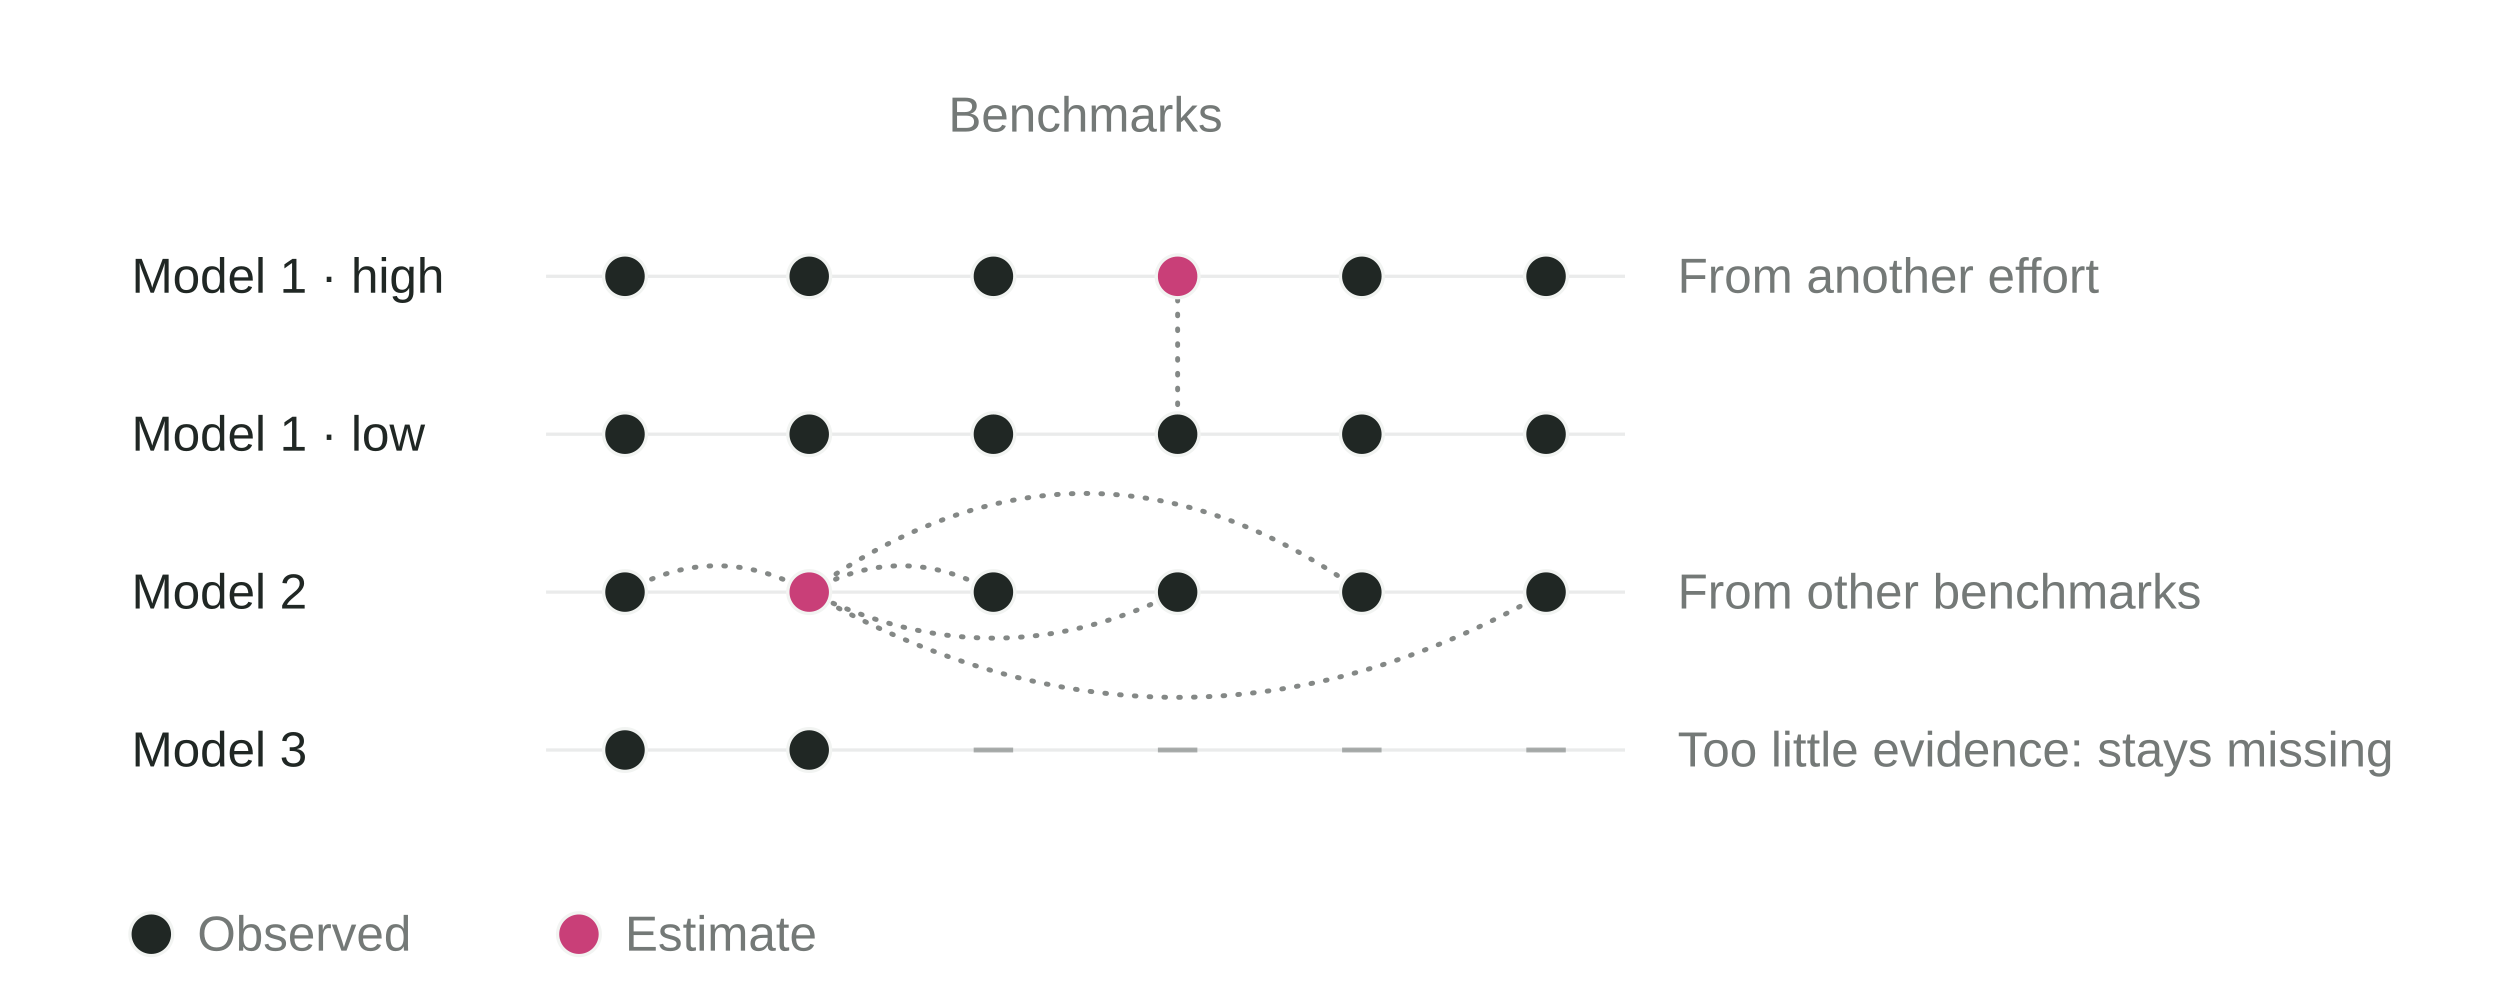
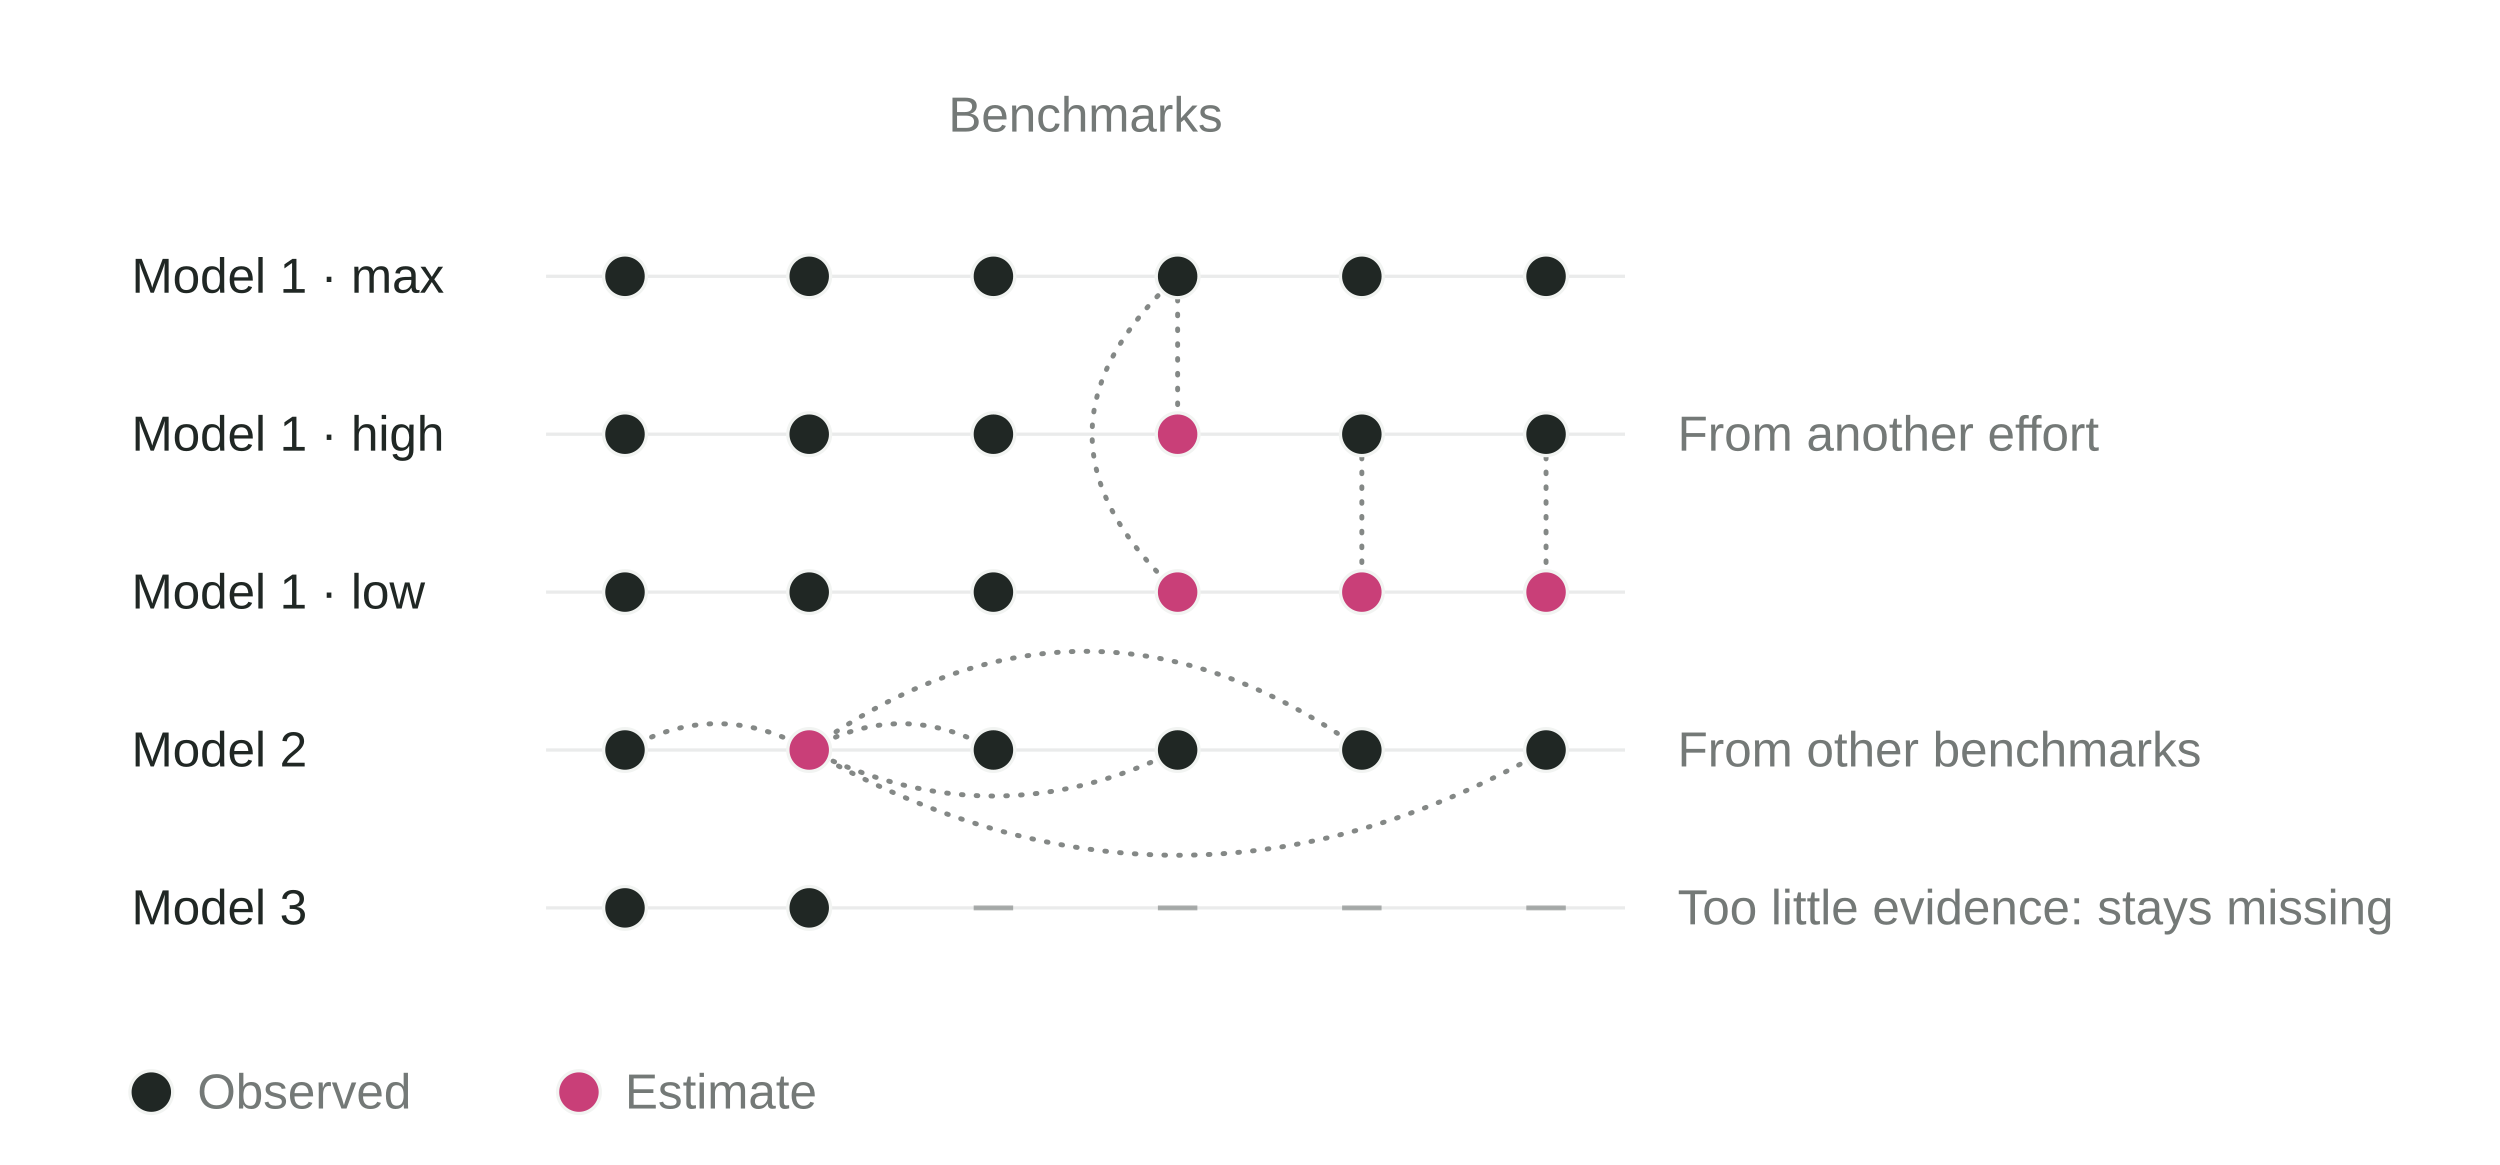
- <svg xmlns="http://www.w3.org/2000/svg" viewBox="0 0 760 306" role="img" aria-labelledby="title desc">
+ <svg xmlns="http://www.w3.org/2000/svg" viewBox="0 0 760 354" role="img" aria-labelledby="title desc">
  <style>
text{font-family:"Avenir Next","Segoe UI",Arial,sans-serif;font-size:15px;fill:#202724}
.num{font-family:"SFMono-Regular","SF Mono",Menlo,Consolas,monospace;font-size:14px}
.small{font-size:12.5px}.big{font-size:18px}.strong{font-weight:600}
.muted{fill-opacity:.62}.faint{opacity:.4}.half{opacity:.5}
.grid{fill:none;stroke:#202724;stroke-opacity:.09}
.guide{fill:none;stroke:#202724;stroke-opacity:.22}
.axis{fill:none;stroke:#202724;stroke-opacity:.34}
.ink{fill:#202724}.ink-line{fill:none;stroke:#202724}.ink-wash{fill:#202724;fill-opacity:.08}
.ring{stroke:#f2f4f2;stroke-width:2;paint-order:stroke}.gap{stroke:#f2f4f2;stroke-width:2}
.violet{fill:#6b47e0}.violet-line{fill:none;stroke:#6b47e0}.violet-wash{fill:#6b47e0;fill-opacity:.14}
.rose{fill:#c93f78}.rose-line{fill:none;stroke:#c93f78}.rose-wash{fill:#c93f78;fill-opacity:.14}
.amber{fill:#a8740c}.amber-line{fill:none;stroke:#a8740c}.amber-wash{fill:#a8740c;fill-opacity:.16}
.h0{stop-color:#3557e6}.h1{stop-color:#6b47e0}.h2{stop-color:#d9467f}
.land0{stop-color:#6b47e0;stop-opacity:.12}.land1{stop-color:#6b47e0;stop-opacity:.01}
.halo{opacity:0}
.m{font-size:1.12em}.mr,.mi,.mb{font-family:"KaTeX_Main","Latin Modern Roman","STIX Two Text","Cambria","Times New Roman",serif;font-style:normal;font-weight:400}.mb{font-weight:700}.mi{font-family:"KaTeX_Math","Latin Modern Math","STIX Two Text","Cambria Math","Times New Roman",serif;font-style:italic}
@media (prefers-color-scheme:dark){
text{fill:#f2f3ed}.muted{fill-opacity:.58}
.grid{stroke:#f2f3ed;stroke-opacity:.08}.guide{stroke:#f2f3ed;stroke-opacity:.2}.axis{stroke:#f2f3ed;stroke-opacity:.3}
.ink{fill:#f2f3ed}.ink-line{stroke:#f2f3ed}.ink-wash{fill:#f2f3ed;fill-opacity:.1}
.ring{stroke:#0b1016}.gap{stroke:#0b1016}
.violet{fill:#8f6bff}.violet-line{stroke:#8f6bff}.violet-wash{fill:#8f6bff;fill-opacity:.22}
.rose{fill:#e06296}.rose-line{stroke:#e06296}.rose-wash{fill:#e06296;fill-opacity:.2}
.amber{fill:#b98b24}.amber-line{stroke:#b98b24}.amber-wash{fill:#b98b24;fill-opacity:.22}
.h0{stop-color:#4a72ff}.h1{stop-color:#8f6bff}.h2{stop-color:#ff92bd}
.land0{stop-color:#6f8cff;stop-opacity:.16}.land1{stop-color:#6f8cff;stop-opacity:.02}
.halo{opacity:.55}
}
</style>
  <defs>
    <filter id="glow" x="-1" y="-1" width="3" height="3">
      <feGaussianBlur stdDeviation="3" />
    </filter>
    <marker id="tip-ink" viewBox="0 0 10 10" refX="8" refY="5" markerWidth="6" markerHeight="6" orient="auto-start-reverse">
      <path class="ink" d="M0 0L10 5L0 10Z" />
    </marker>
    <marker id="tip-violet" viewBox="0 0 10 10" refX="8" refY="5" markerWidth="6" markerHeight="6" orient="auto-start-reverse">
      <path class="violet" d="M0 0L10 5L0 10Z" />
    </marker>
    <marker id="tip-rose" viewBox="0 0 10 10" refX="8" refY="5" markerWidth="6" markerHeight="6" orient="auto-start-reverse">
      <path class="rose" d="M0 0L10 5L0 10Z" />
    </marker>
    <marker id="tip-amber" viewBox="0 0 10 10" refX="8" refY="5" markerWidth="6" markerHeight="6" orient="auto-start-reverse">
      <path class="amber" d="M0 0L10 5L0 10Z" />
    </marker>
  </defs>
  <text class="muted" x="330" y="40" text-anchor="middle">Benchmarks</text>
  <path class="ink-line" d="M358 132L358 84" stroke-width="1.5" stroke-dasharray="0.5 4" stroke-linecap="round" stroke-opacity=".55" />
-   <path class="ink-line" d="M190 180Q218 164 246 180" stroke-width="1.5" stroke-dasharray="0.5 4" stroke-linecap="round" stroke-opacity=".55" />
-   <path class="ink-line" d="M302 180Q274 164 246 180" stroke-width="1.5" stroke-dasharray="0.5 4" stroke-linecap="round" stroke-opacity=".55" />
-   <path class="ink-line" d="M358 180Q302 208 246 180" stroke-width="1.5" stroke-dasharray="0.5 4" stroke-linecap="round" stroke-opacity=".55" />
-   <path class="ink-line" d="M414 180Q330 120 246 180" stroke-width="1.5" stroke-dasharray="0.5 4" stroke-linecap="round" stroke-opacity=".55" />
-   <path class="ink-line" d="M470 180Q358 244 246 180" stroke-width="1.5" stroke-dasharray="0.5 4" stroke-linecap="round" stroke-opacity=".55" />
-   <text x="40" y="89">Model 1 · high</text>
+   <path class="ink-line" d="M414 180L414 132" stroke-width="1.5" stroke-dasharray="0.5 4" stroke-linecap="round" stroke-opacity=".55" />
+   <path class="ink-line" d="M470 180L470 132" stroke-width="1.5" stroke-dasharray="0.5 4" stroke-linecap="round" stroke-opacity=".55" />
+   <path class="ink-line" d="M358 180Q306 132 358 84" stroke-width="1.5" stroke-dasharray="0.5 4" stroke-linecap="round" stroke-opacity=".55" />
+   <path class="ink-line" d="M190 228Q218 212 246 228" stroke-width="1.5" stroke-dasharray="0.5 4" stroke-linecap="round" stroke-opacity=".55" />
+   <path class="ink-line" d="M302 228Q274 212 246 228" stroke-width="1.5" stroke-dasharray="0.5 4" stroke-linecap="round" stroke-opacity=".55" />
+   <path class="ink-line" d="M358 228Q302 256 246 228" stroke-width="1.5" stroke-dasharray="0.5 4" stroke-linecap="round" stroke-opacity=".55" />
+   <path class="ink-line" d="M414 228Q330 168 246 228" stroke-width="1.5" stroke-dasharray="0.5 4" stroke-linecap="round" stroke-opacity=".55" />
+   <path class="ink-line" d="M470 228Q358 292 246 228" stroke-width="1.5" stroke-dasharray="0.5 4" stroke-linecap="round" stroke-opacity=".55" />
+   <text x="40" y="89">Model 1 · max</text>
  <path class="grid" d="M166 84L494 84" />
  <g>
    <circle class="ink halo" cx="190" cy="84" r="8" filter="url(#glow)" />
    <circle class="ink ring" cx="190" cy="84" r="6" />
  </g>
  <g>
    <circle class="ink halo" cx="246" cy="84" r="8" filter="url(#glow)" />
    <circle class="ink ring" cx="246" cy="84" r="6" />
  </g>
  <g>
    <circle class="ink halo" cx="302" cy="84" r="8" filter="url(#glow)" />
    <circle class="ink ring" cx="302" cy="84" r="6" />
  </g>
  <g>
-     <circle class="rose halo" cx="358" cy="84" r="8" filter="url(#glow)" />
-     <circle class="rose ring" cx="358" cy="84" r="6" />
+     <circle class="ink halo" cx="358" cy="84" r="8" filter="url(#glow)" />
+     <circle class="ink ring" cx="358" cy="84" r="6" />
  </g>
  <g>
    <circle class="ink halo" cx="414" cy="84" r="8" filter="url(#glow)" />
    <circle class="ink ring" cx="414" cy="84" r="6" />
  </g>
  <g>
    <circle class="ink halo" cx="470" cy="84" r="8" filter="url(#glow)" />
    <circle class="ink ring" cx="470" cy="84" r="6" />
  </g>
-   <text class="muted" x="510" y="89">From another effort</text>
-   <text x="40" y="137">Model 1 · low</text>
+   <text x="40" y="137">Model 1 · high</text>
  <path class="grid" d="M166 132L494 132" />
  <g>
    <circle class="ink halo" cx="190" cy="132" r="8" filter="url(#glow)" />
    <circle class="ink ring" cx="190" cy="132" r="6" />
  </g>
  <g>
    <circle class="ink halo" cx="246" cy="132" r="8" filter="url(#glow)" />
    <circle class="ink ring" cx="246" cy="132" r="6" />
  </g>
  <g>
    <circle class="ink halo" cx="302" cy="132" r="8" filter="url(#glow)" />
    <circle class="ink ring" cx="302" cy="132" r="6" />
  </g>
  <g>
-     <circle class="ink halo" cx="358" cy="132" r="8" filter="url(#glow)" />
-     <circle class="ink ring" cx="358" cy="132" r="6" />
+     <circle class="rose halo" cx="358" cy="132" r="8" filter="url(#glow)" />
+     <circle class="rose ring" cx="358" cy="132" r="6" />
  </g>
  <g>
    <circle class="ink halo" cx="414" cy="132" r="8" filter="url(#glow)" />
    <circle class="ink ring" cx="414" cy="132" r="6" />
  </g>
  <g>
    <circle class="ink halo" cx="470" cy="132" r="8" filter="url(#glow)" />
    <circle class="ink ring" cx="470" cy="132" r="6" />
  </g>
-   <text x="40" y="185">Model 2</text>
+   <text class="muted" x="510" y="137">From another effort</text>
+   <text x="40" y="185">Model 1 · low</text>
  <path class="grid" d="M166 180L494 180" />
  <g>
    <circle class="ink halo" cx="190" cy="180" r="8" filter="url(#glow)" />
    <circle class="ink ring" cx="190" cy="180" r="6" />
  </g>
  <g>
-     <circle class="rose halo" cx="246" cy="180" r="8" filter="url(#glow)" />
-     <circle class="rose ring" cx="246" cy="180" r="6" />
+     <circle class="ink halo" cx="246" cy="180" r="8" filter="url(#glow)" />
+     <circle class="ink ring" cx="246" cy="180" r="6" />
  </g>
  <g>
    <circle class="ink halo" cx="302" cy="180" r="8" filter="url(#glow)" />
    <circle class="ink ring" cx="302" cy="180" r="6" />
  </g>
  <g>
-     <circle class="ink halo" cx="358" cy="180" r="8" filter="url(#glow)" />
-     <circle class="ink ring" cx="358" cy="180" r="6" />
+     <circle class="rose halo" cx="358" cy="180" r="8" filter="url(#glow)" />
+     <circle class="rose ring" cx="358" cy="180" r="6" />
  </g>
  <g>
-     <circle class="ink halo" cx="414" cy="180" r="8" filter="url(#glow)" />
-     <circle class="ink ring" cx="414" cy="180" r="6" />
+     <circle class="rose halo" cx="414" cy="180" r="8" filter="url(#glow)" />
+     <circle class="rose ring" cx="414" cy="180" r="6" />
  </g>
  <g>
-     <circle class="ink halo" cx="470" cy="180" r="8" filter="url(#glow)" />
-     <circle class="ink ring" cx="470" cy="180" r="6" />
+     <circle class="rose halo" cx="470" cy="180" r="8" filter="url(#glow)" />
+     <circle class="rose ring" cx="470" cy="180" r="6" />
  </g>
-   <text class="muted" x="510" y="185">From other benchmarks</text>
-   <text x="40" y="233">Model 3</text>
+   <text x="40" y="233">Model 2</text>
  <path class="grid" d="M166 228L494 228" />
  <g>
    <circle class="ink halo" cx="190" cy="228" r="8" filter="url(#glow)" />
    <circle class="ink ring" cx="190" cy="228" r="6" />
  </g>
  <g>
-     <circle class="ink halo" cx="246" cy="228" r="8" filter="url(#glow)" />
-     <circle class="ink ring" cx="246" cy="228" r="6" />
+     <circle class="rose halo" cx="246" cy="228" r="8" filter="url(#glow)" />
+     <circle class="rose ring" cx="246" cy="228" r="6" />
  </g>
-   <path class="axis" d="M296 228L308 228" stroke-width="1.5" />
-   <path class="axis" d="M352 228L364 228" stroke-width="1.5" />
-   <path class="axis" d="M408 228L420 228" stroke-width="1.5" />
-   <path class="axis" d="M464 228L476 228" stroke-width="1.5" />
-   <text class="muted" x="510" y="233">Too little evidence: stays missing</text>
  <g>
-     <circle class="ink halo" cx="46" cy="284" r="8" filter="url(#glow)" />
-     <circle class="ink ring" cx="46" cy="284" r="6" />
+     <circle class="ink halo" cx="302" cy="228" r="8" filter="url(#glow)" />
+     <circle class="ink ring" cx="302" cy="228" r="6" />
  </g>
-   <text class="muted" x="60" y="289">Observed</text>
  <g>
-     <circle class="rose halo" cx="176" cy="284" r="8" filter="url(#glow)" />
-     <circle class="rose ring" cx="176" cy="284" r="6" />
+     <circle class="ink halo" cx="358" cy="228" r="8" filter="url(#glow)" />
+     <circle class="ink ring" cx="358" cy="228" r="6" />
  </g>
-   <text class="muted" x="190" y="289">Estimate</text>
+   <g>
+     <circle class="ink halo" cx="414" cy="228" r="8" filter="url(#glow)" />
+     <circle class="ink ring" cx="414" cy="228" r="6" />
+   </g>
+   <g>
+     <circle class="ink halo" cx="470" cy="228" r="8" filter="url(#glow)" />
+     <circle class="ink ring" cx="470" cy="228" r="6" />
+   </g>
+   <text class="muted" x="510" y="233">From other benchmarks</text>
+   <text x="40" y="281">Model 3</text>
+   <path class="grid" d="M166 276L494 276" />
+   <g>
+     <circle class="ink halo" cx="190" cy="276" r="8" filter="url(#glow)" />
+     <circle class="ink ring" cx="190" cy="276" r="6" />
+   </g>
+   <g>
+     <circle class="ink halo" cx="246" cy="276" r="8" filter="url(#glow)" />
+     <circle class="ink ring" cx="246" cy="276" r="6" />
+   </g>
+   <path class="axis" d="M296 276L308 276" stroke-width="1.5" />
+   <path class="axis" d="M352 276L364 276" stroke-width="1.5" />
+   <path class="axis" d="M408 276L420 276" stroke-width="1.5" />
+   <path class="axis" d="M464 276L476 276" stroke-width="1.5" />
+   <text class="muted" x="510" y="281">Too little evidence: stays missing</text>
+   <g>
+     <circle class="ink halo" cx="46" cy="332" r="8" filter="url(#glow)" />
+     <circle class="ink ring" cx="46" cy="332" r="6" />
+   </g>
+   <text class="muted" x="60" y="337">Observed</text>
+   <g>
+     <circle class="rose halo" cx="176" cy="332" r="8" filter="url(#glow)" />
+     <circle class="rose ring" cx="176" cy="332" r="6" />
+   </g>
+   <text class="muted" x="190" y="337">Estimate</text>
</svg>
